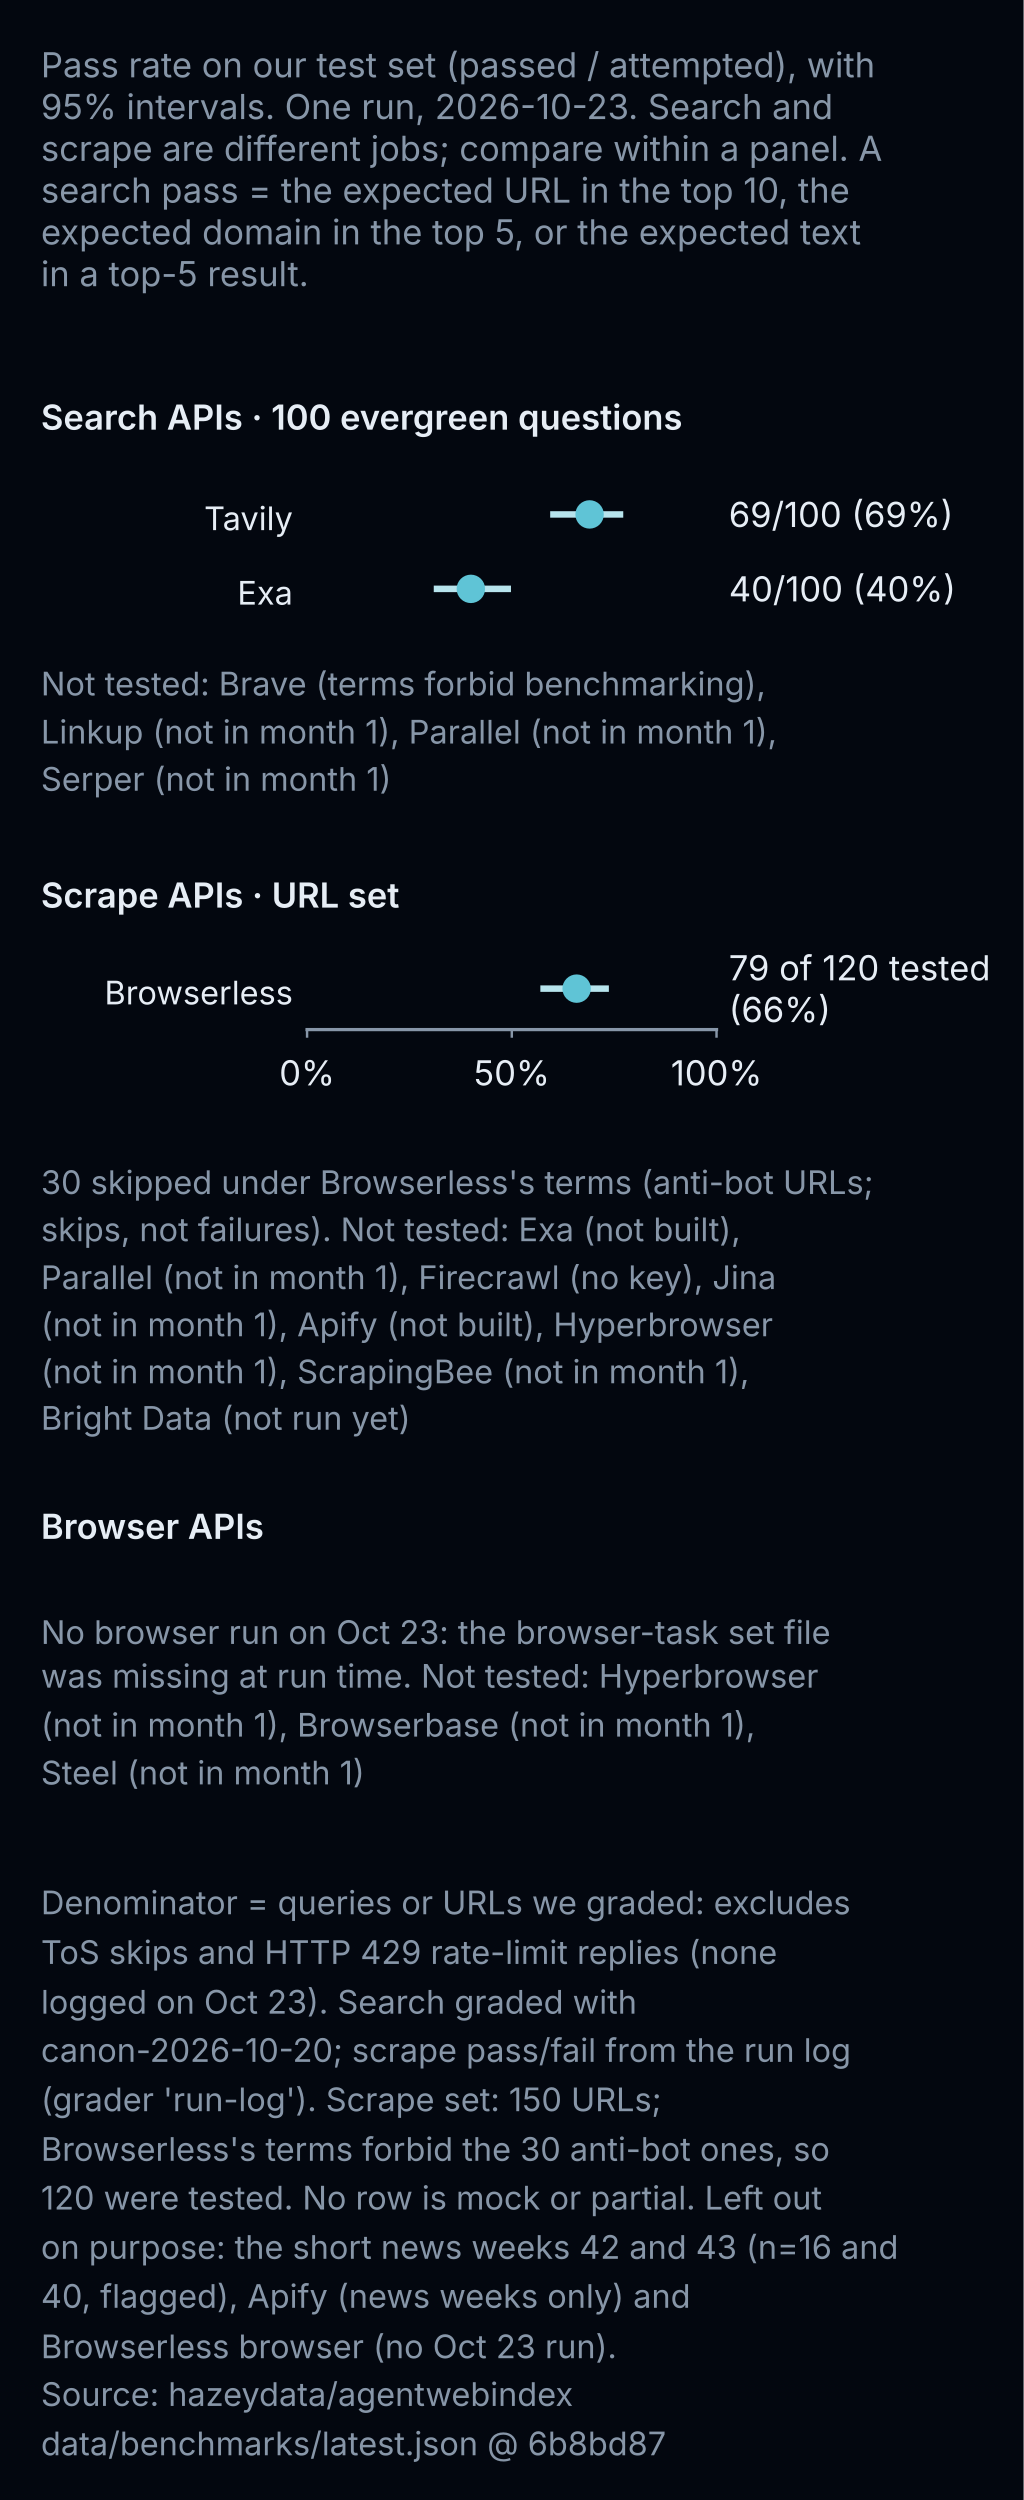
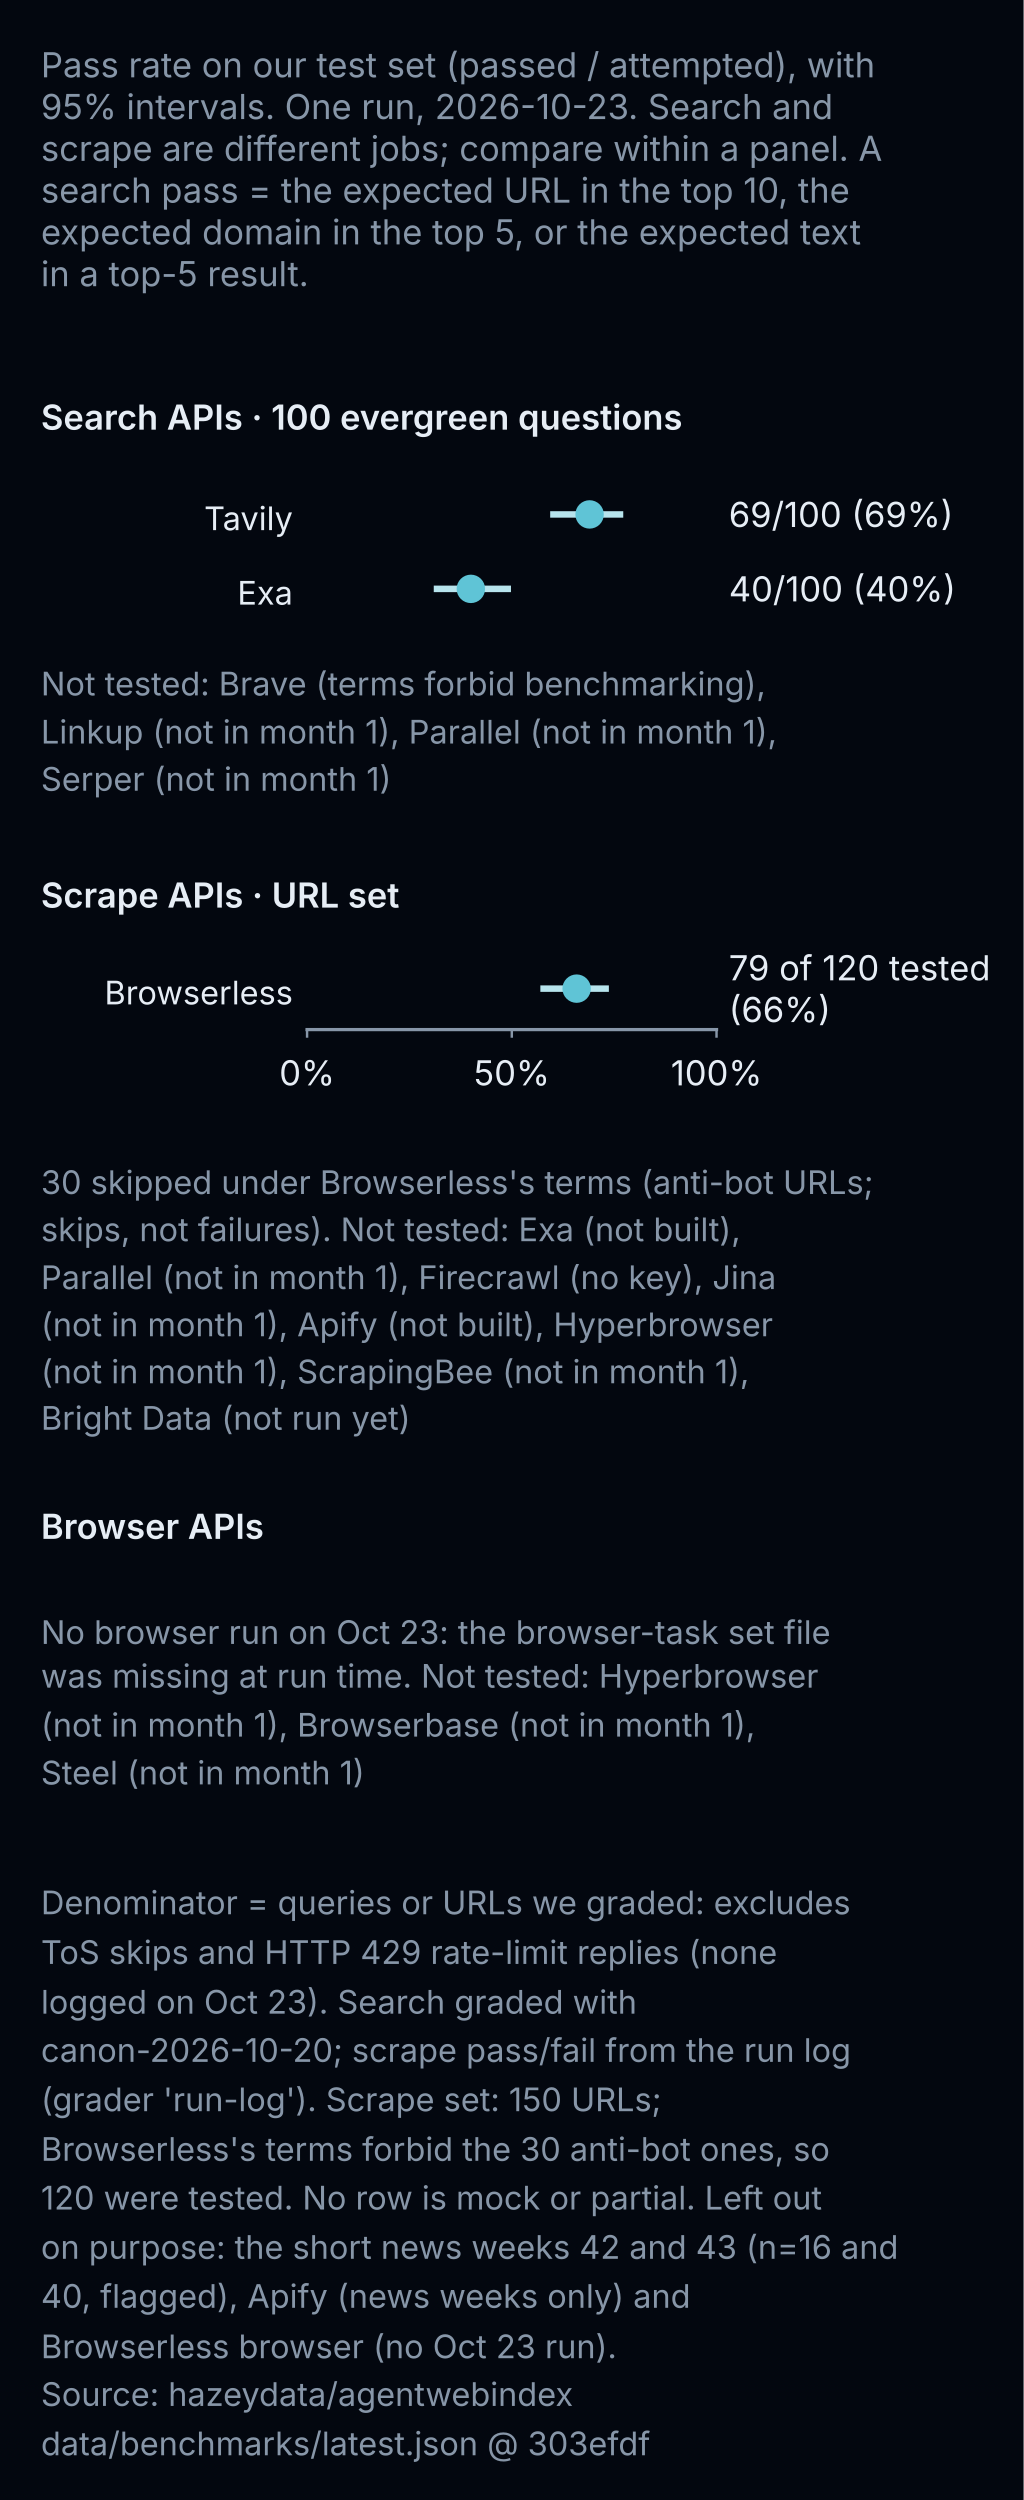
<svg xmlns="http://www.w3.org/2000/svg" xmlns:xlink="http://www.w3.org/1999/xlink" role="img" aria-label="Tavily passed 69% of our 100 evergreen checks, Exa 40%; Browserless passed 66% of 120 scrape checks" width="252pt" height="615.476pt" viewBox="0 0 252 615.476" version="1.1">
  <defs>
    <style type="text/css">*{stroke-linejoin: round; stroke-linecap: butt}</style>
  </defs>
  <g id="figure_1">
    <g id="patch_1">
      <path d="M 0 615.476  L 252 615.476  L 252 0  L 0 0  z " style="fill: #03070f" />
    </g>
    <g id="axes_1">
      <g id="patch_2">
        <path d="M 75.6 155.97  L 176.4 155.97  L 176.4 115.65  L 75.6 115.65  z " style="fill: #03070f" />
      </g>
      <g id="matplotlib.axis_1">
        <g id="xtick_1">
          <g id="line2d_1" />
        </g>
        <g id="xtick_2">
          <g id="line2d_2" />
        </g>
        <g id="xtick_3">
          <g id="line2d_3" />
        </g>
      </g>
      <g id="matplotlib.axis_2">
        <g id="ytick_1">
          <g id="line2d_4" />
          <g id="text_1">
            <text style="font-size: 8px; font-family: 'Inter', sans-serif; text-anchor: end; fill: #e6edf5" x="72.1" y="148.849" transform="rotate(-0 72.1 148.8486)">Exa</text>
          </g>
        </g>
        <g id="ytick_2">
          <g id="line2d_5" />
          <g id="text_2">
            <text style="font-size: 8px; font-family: 'Inter', sans-serif; text-anchor: end; fill: #e6edf5" x="72.1" y="130.521" transform="rotate(-0 72.1 130.5214)">Tavily</text>
          </g>
        </g>
      </g>
      <g id="wilson-ci">
-         <path d="M 135.449 126.646  L 153.438 126.646  " clip-path="url(#pbd3746f9a5)" style="fill: none; stroke: #b7e4ed; stroke-width: 1.6" />
+         <path d="M 135.449 126.646  L 153.438 126.646  " clip-path="url(#pc0ee0881f7)" style="fill: none; stroke: #b7e4ed; stroke-width: 1.6" />
      </g>
      <g id="wilson-ci">
-         <path d="M 106.787 144.974  L 125.798 144.974  " clip-path="url(#pbd3746f9a5)" style="fill: none; stroke: #b7e4ed; stroke-width: 1.6" />
+         <path d="M 106.787 144.974  L 125.798 144.974  " clip-path="url(#pc0ee0881f7)" style="fill: none; stroke: #b7e4ed; stroke-width: 1.6" />
      </g>
      <g id="line2d_6">
        <defs>
-           <path id="m8900f6e89c" d="M 0 3  C 0.796 3 1.559 2.684 2.121 2.121  C 2.684 1.559 3 0.796 3 0  C 3 -0.796 2.684 -1.559 2.121 -2.121  C 1.559 -2.684 0.796 -3 0 -3  C -0.796 -3 -1.559 -2.684 -2.121 -2.121  C -2.684 -1.559 -3 -0.796 -3 0  C -3 0.796 -2.684 1.559 -2.121 2.121  C -1.559 2.684 -0.796 3 0 3  z " style="stroke: #5fc4d6" />
+           <path id="m4baaf9d0c6" d="M 0 3  C 0.796 3 1.559 2.684 2.121 2.121  C 2.684 1.559 3 0.796 3 0  C 3 -0.796 2.684 -1.559 2.121 -2.121  C 1.559 -2.684 0.796 -3 0 -3  C -0.796 -3 -1.559 -2.684 -2.121 -2.121  C -2.684 -1.559 -3 -0.796 -3 0  C -3 0.796 -2.684 1.559 -2.121 2.121  C -1.559 2.684 -0.796 3 0 3  z " style="stroke: #5fc4d6" />
        </defs>
-         <g clip-path="url(#pbd3746f9a5)">
-           <use xlink:href="#m8900f6e89c" x="145.152" y="126.646" style="fill: #5fc4d6; stroke: #5fc4d6" />
+         <g clip-path="url(#pc0ee0881f7)">
+           <use xlink:href="#m4baaf9d0c6" x="145.152" y="126.646" style="fill: #5fc4d6; stroke: #5fc4d6" />
        </g>
      </g>
      <g id="text_3">
        <text style="font-size: 8.5px; font-family: 'Inter', sans-serif; text-anchor: start; fill: #e6edf5" x="179.424" y="129.738" transform="rotate(-0 179.424 129.7384)">69/100 (69%)</text>
      </g>
      <g id="line2d_7">
-         <g clip-path="url(#pbd3746f9a5)">
-           <use xlink:href="#m8900f6e89c" x="115.92" y="144.974" style="fill: #5fc4d6; stroke: #5fc4d6" />
+         <g clip-path="url(#pc0ee0881f7)">
+           <use xlink:href="#m4baaf9d0c6" x="115.92" y="144.974" style="fill: #5fc4d6; stroke: #5fc4d6" />
        </g>
      </g>
      <g id="text_4">
        <text style="font-size: 8.5px; font-family: 'Inter', sans-serif; text-anchor: start; fill: #e6edf5" x="179.424" y="148.066" transform="rotate(-0 179.424 148.0657)">40/100 (40%)</text>
      </g>
    </g>
    <g id="axes_2">
      <g id="patch_3">
        <path d="M 75.6 253.474  L 176.4 253.474  L 176.4 233.314  L 75.6 233.314  z " style="fill: #03070f" />
      </g>
      <g id="matplotlib.axis_3">
        <g id="xtick_4">
          <g id="line2d_8">
            <defs>
-               <path id="mae2a21ed58" d="M 0 0  L 0 2  " style="stroke: #8796a8; stroke-width: 0.6" />
+               <path id="m3bcf2aedbc" d="M 0 0  L 0 2  " style="stroke: #8796a8; stroke-width: 0.6" />
            </defs>
            <g>
-               <use xlink:href="#mae2a21ed58" x="75.6" y="253.474" style="fill: #8796a8; stroke: #8796a8; stroke-width: 0.6" />
+               <use xlink:href="#m3bcf2aedbc" x="75.6" y="253.474" style="fill: #8796a8; stroke: #8796a8; stroke-width: 0.6" />
            </g>
          </g>
          <g id="text_5">
            <text style="font-size: 8.5px; font-family: 'Inter', sans-serif; text-anchor: middle; fill: #e6edf5" x="75.6" y="267.208" transform="rotate(-0 75.6 267.2081)">0%</text>
          </g>
        </g>
        <g id="xtick_5">
          <g id="line2d_9">
            <g>
-               <use xlink:href="#mae2a21ed58" x="126" y="253.474" style="fill: #8796a8; stroke: #8796a8; stroke-width: 0.6" />
+               <use xlink:href="#m3bcf2aedbc" x="126" y="253.474" style="fill: #8796a8; stroke: #8796a8; stroke-width: 0.6" />
            </g>
          </g>
          <g id="text_6">
            <text style="font-size: 8.5px; font-family: 'Inter', sans-serif; text-anchor: middle; fill: #e6edf5" x="126" y="267.208" transform="rotate(-0 126 267.2081)">50%</text>
          </g>
        </g>
        <g id="xtick_6">
          <g id="line2d_10">
            <g>
-               <use xlink:href="#mae2a21ed58" x="176.4" y="253.474" style="fill: #8796a8; stroke: #8796a8; stroke-width: 0.6" />
+               <use xlink:href="#m3bcf2aedbc" x="176.4" y="253.474" style="fill: #8796a8; stroke: #8796a8; stroke-width: 0.6" />
            </g>
          </g>
          <g id="text_7">
            <text style="font-size: 8.5px; font-family: 'Inter', sans-serif; text-anchor: middle; fill: #e6edf5" x="176.4" y="267.208" transform="rotate(-0 176.4 267.2081)">100%</text>
          </g>
        </g>
      </g>
      <g id="matplotlib.axis_4">
        <g id="ytick_3">
          <g id="line2d_11" />
          <g id="text_8">
            <text style="font-size: 8px; font-family: 'Inter', sans-serif; text-anchor: end; fill: #e6edf5" x="72.1" y="247.269" transform="rotate(-0 72.1 247.2688)">Browserless</text>
          </g>
        </g>
      </g>
      <g id="wilson-ci">
-         <path d="M 133.03 243.394  L 149.899 243.394  " clip-path="url(#pcfd576423e)" style="fill: none; stroke: #b7e4ed; stroke-width: 1.6" />
+         <path d="M 133.03 243.394  L 149.899 243.394  " clip-path="url(#p0615533463)" style="fill: none; stroke: #b7e4ed; stroke-width: 1.6" />
      </g>
      <g id="patch_4">
        <path d="M 75.6 253.474  L 176.4 253.474  " style="fill: none; stroke: #8796a8; stroke-width: 0.8; stroke-linejoin: miter; stroke-linecap: square" />
      </g>
      <g id="line2d_12">
-         <g clip-path="url(#pcfd576423e)">
-           <use xlink:href="#m8900f6e89c" x="141.96" y="243.394" style="fill: #5fc4d6; stroke: #5fc4d6" />
+         <g clip-path="url(#p0615533463)">
+           <use xlink:href="#m4baaf9d0c6" x="141.96" y="243.394" style="fill: #5fc4d6; stroke: #5fc4d6" />
        </g>
      </g>
      <g id="text_9">
        <text style="font-size: 8.5px; font-family: 'Inter', sans-serif; fill: #e6edf5" transform="translate(179.424 241.3435)">79 of 120 tested</text>
        <text style="font-size: 8.5px; font-family: 'Inter', sans-serif; fill: #e6edf5" transform="translate(179.424 251.6281)">(66%)</text>
      </g>
    </g>
    <g id="text_10">
      <text style="font-size: 8.5px; font-family: 'Inter', sans-serif; fill: #8796a8" transform="translate(10.08 19.03438)">Pass rate on our test set (passed / attempted), with</text>
      <text style="font-size: 8.5px; font-family: 'Inter', sans-serif; fill: #8796a8" transform="translate(10.08 29.31904)">95% intervals. One run, 2026-10-23. Search and</text>
      <text style="font-size: 8.5px; font-family: 'Inter', sans-serif; fill: #8796a8" transform="translate(10.08 39.60371)">scrape are different jobs; compare within a panel. A</text>
      <text style="font-size: 8.5px; font-family: 'Inter', sans-serif; fill: #8796a8" transform="translate(10.08 49.88838)">search pass = the expected URL in the top 10, the</text>
      <text style="font-size: 8.5px; font-family: 'Inter', sans-serif; fill: #8796a8" transform="translate(10.08 60.17305)">expected domain in the top 5, or the expected text</text>
      <text style="font-size: 8.5px; font-family: 'Inter', sans-serif; fill: #8796a8" transform="translate(10.08 70.45771)">in a top-5 result.</text>
    </g>
    <g id="text_11">
      <text style="font-weight: 600; font-size: 8.5px; font-family: 'Inter', sans-serif; text-anchor: start; fill: #e6edf5" x="10.08" y="105.782" transform="rotate(-0 10.08 105.782)">Search APIs · 100 evergreen questions</text>
    </g>
    <g id="text_12">
      <text style="font-size: 8px; font-family: 'Inter', sans-serif; fill: #8796a8" transform="translate(10.08 171.2028)">Not tested: Brave (terms forbid benchmarking),</text>
      <text style="font-size: 8px; font-family: 'Inter', sans-serif; fill: #8796a8" transform="translate(10.08 183.0491)">Linkup (not in month 1), Parallel (not in month 1),</text>
      <text style="font-size: 8px; font-family: 'Inter', sans-serif; fill: #8796a8" transform="translate(10.08 194.6647)">Serper (not in month 1)</text>
    </g>
    <g id="text_13">
      <text style="font-weight: 600; font-size: 8.5px; font-family: 'Inter', sans-serif; text-anchor: start; fill: #e6edf5" x="10.08" y="223.446" transform="rotate(-0 10.08 223.4458)">Scrape APIs · URL set</text>
    </g>
    <g id="text_14">
      <text style="font-size: 8px; font-family: 'Inter', sans-serif; fill: #8796a8" transform="translate(10.08 293.9534)">30 skipped under Browserless's terms (anti-bot URLs;</text>
      <text style="font-size: 8px; font-family: 'Inter', sans-serif; fill: #8796a8" transform="translate(10.08 305.5691)">skips, not failures). Not tested: Exa (not built),</text>
      <text style="font-size: 8px; font-family: 'Inter', sans-serif; fill: #8796a8" transform="translate(10.08 317.3528)">Parallel (not in month 1), Firecrawl (no key), Jina</text>
      <text style="font-size: 8px; font-family: 'Inter', sans-serif; fill: #8796a8" transform="translate(10.08 328.9684)">(not in month 1), Apify (not built), Hyperbrowser</text>
      <text style="font-size: 8px; font-family: 'Inter', sans-serif; fill: #8796a8" transform="translate(10.08 340.5528)">(not in month 1), ScrapingBee (not in month 1),</text>
      <text style="font-size: 8px; font-family: 'Inter', sans-serif; fill: #8796a8" transform="translate(10.08 351.9847)">Bright Data (not run yet)</text>
    </g>
    <g id="text_15">
      <text style="font-weight: 600; font-size: 8.5px; font-family: 'Inter', sans-serif; text-anchor: start; fill: #e6edf5" x="10.08" y="378.853" transform="rotate(-0 10.08 378.8533)">Browser APIs</text>
    </g>
    <g id="text_16">
      <text style="font-size: 8px; font-family: 'Inter', sans-serif; fill: #8796a8" transform="translate(10.08 404.7253)">No browser run on Oct 23: the browser-task set file</text>
      <text style="font-size: 8px; font-family: 'Inter', sans-serif; fill: #8796a8" transform="translate(10.08 415.4872)">was missing at run time. Not tested: Hyperbrowser</text>
      <text style="font-size: 8px; font-family: 'Inter', sans-serif; fill: #8796a8" transform="translate(10.08 427.5309)">(not in month 1), Browserbase (not in month 1),</text>
      <text style="font-size: 8px; font-family: 'Inter', sans-serif; fill: #8796a8" transform="translate(10.08 439.3028)">Steel (not in month 1)</text>
    </g>
    <g id="text_17">
      <text style="font-size: 8px; font-family: 'Inter', sans-serif; fill: #8796a8" transform="translate(10.08 471.2732)">Denominator = queries or URLs we graded: excludes</text>
      <text style="font-size: 8px; font-family: 'Inter', sans-serif; fill: #8796a8" transform="translate(10.08 483.5022)">ToS skips and HTTP 429 rate-limit replies (none</text>
      <text style="font-size: 8px; font-family: 'Inter', sans-serif; fill: #8796a8" transform="translate(10.08 495.7387)">logged on Oct 23). Search graded with</text>
      <text style="font-size: 8px; font-family: 'Inter', sans-serif; fill: #8796a8" transform="translate(10.08 507.6133)">canon-2026-10-20; scrape pass/fail from the run log</text>
      <text style="font-size: 8px; font-family: 'Inter', sans-serif; fill: #8796a8" transform="translate(10.08 519.7542)">(grader 'run-log'). Scrape set: 150 URLs;</text>
      <text style="font-size: 8px; font-family: 'Inter', sans-serif; fill: #8796a8" transform="translate(10.08 531.9744)">Browserless's terms forbid the 30 anti-bot ones, so</text>
      <text style="font-size: 8px; font-family: 'Inter', sans-serif; fill: #8796a8" transform="translate(10.08 543.959)">120 were tested. No row is mock or partial. Left out</text>
      <text style="font-size: 8px; font-family: 'Inter', sans-serif; fill: #8796a8" transform="translate(10.08 556.0999)">on purpose: the short news weeks 42 and 43 (n=16 and</text>
      <text style="font-size: 8px; font-family: 'Inter', sans-serif; fill: #8796a8" transform="translate(10.08 568.1526)">40, flagged), Apify (news weeks only) and</text>
      <text style="font-size: 8px; font-family: 'Inter', sans-serif; fill: #8796a8" transform="translate(10.08 580.5704)">Browserless browser (no Oct 23 run).</text>
      <text style="font-size: 8px; font-family: 'Inter', sans-serif; fill: #8796a8" transform="translate(10.08 592.3106)">Source: hazeydata/agentwebindex</text>
-       <text style="font-size: 8px; font-family: 'Inter', sans-serif; fill: #8796a8" transform="translate(10.08 604.4571)">data/benchmarks/latest.json @ 6b8bd87</text>
+       <text style="font-size: 8px; font-family: 'Inter', sans-serif; fill: #8796a8" transform="translate(10.08 604.4571)">data/benchmarks/latest.json @ 303efdf</text>
    </g>
  </g>
  <defs>
-     <clipPath id="pbd3746f9a5">
+     <clipPath id="pc0ee0881f7">
      <rect x="75.6" y="115.65" width="100.8" height="40.32" />
    </clipPath>
-     <clipPath id="pcfd576423e">
+     <clipPath id="p0615533463">
      <rect x="75.6" y="233.314" width="100.8" height="20.16" />
    </clipPath>
  </defs>
</svg>
